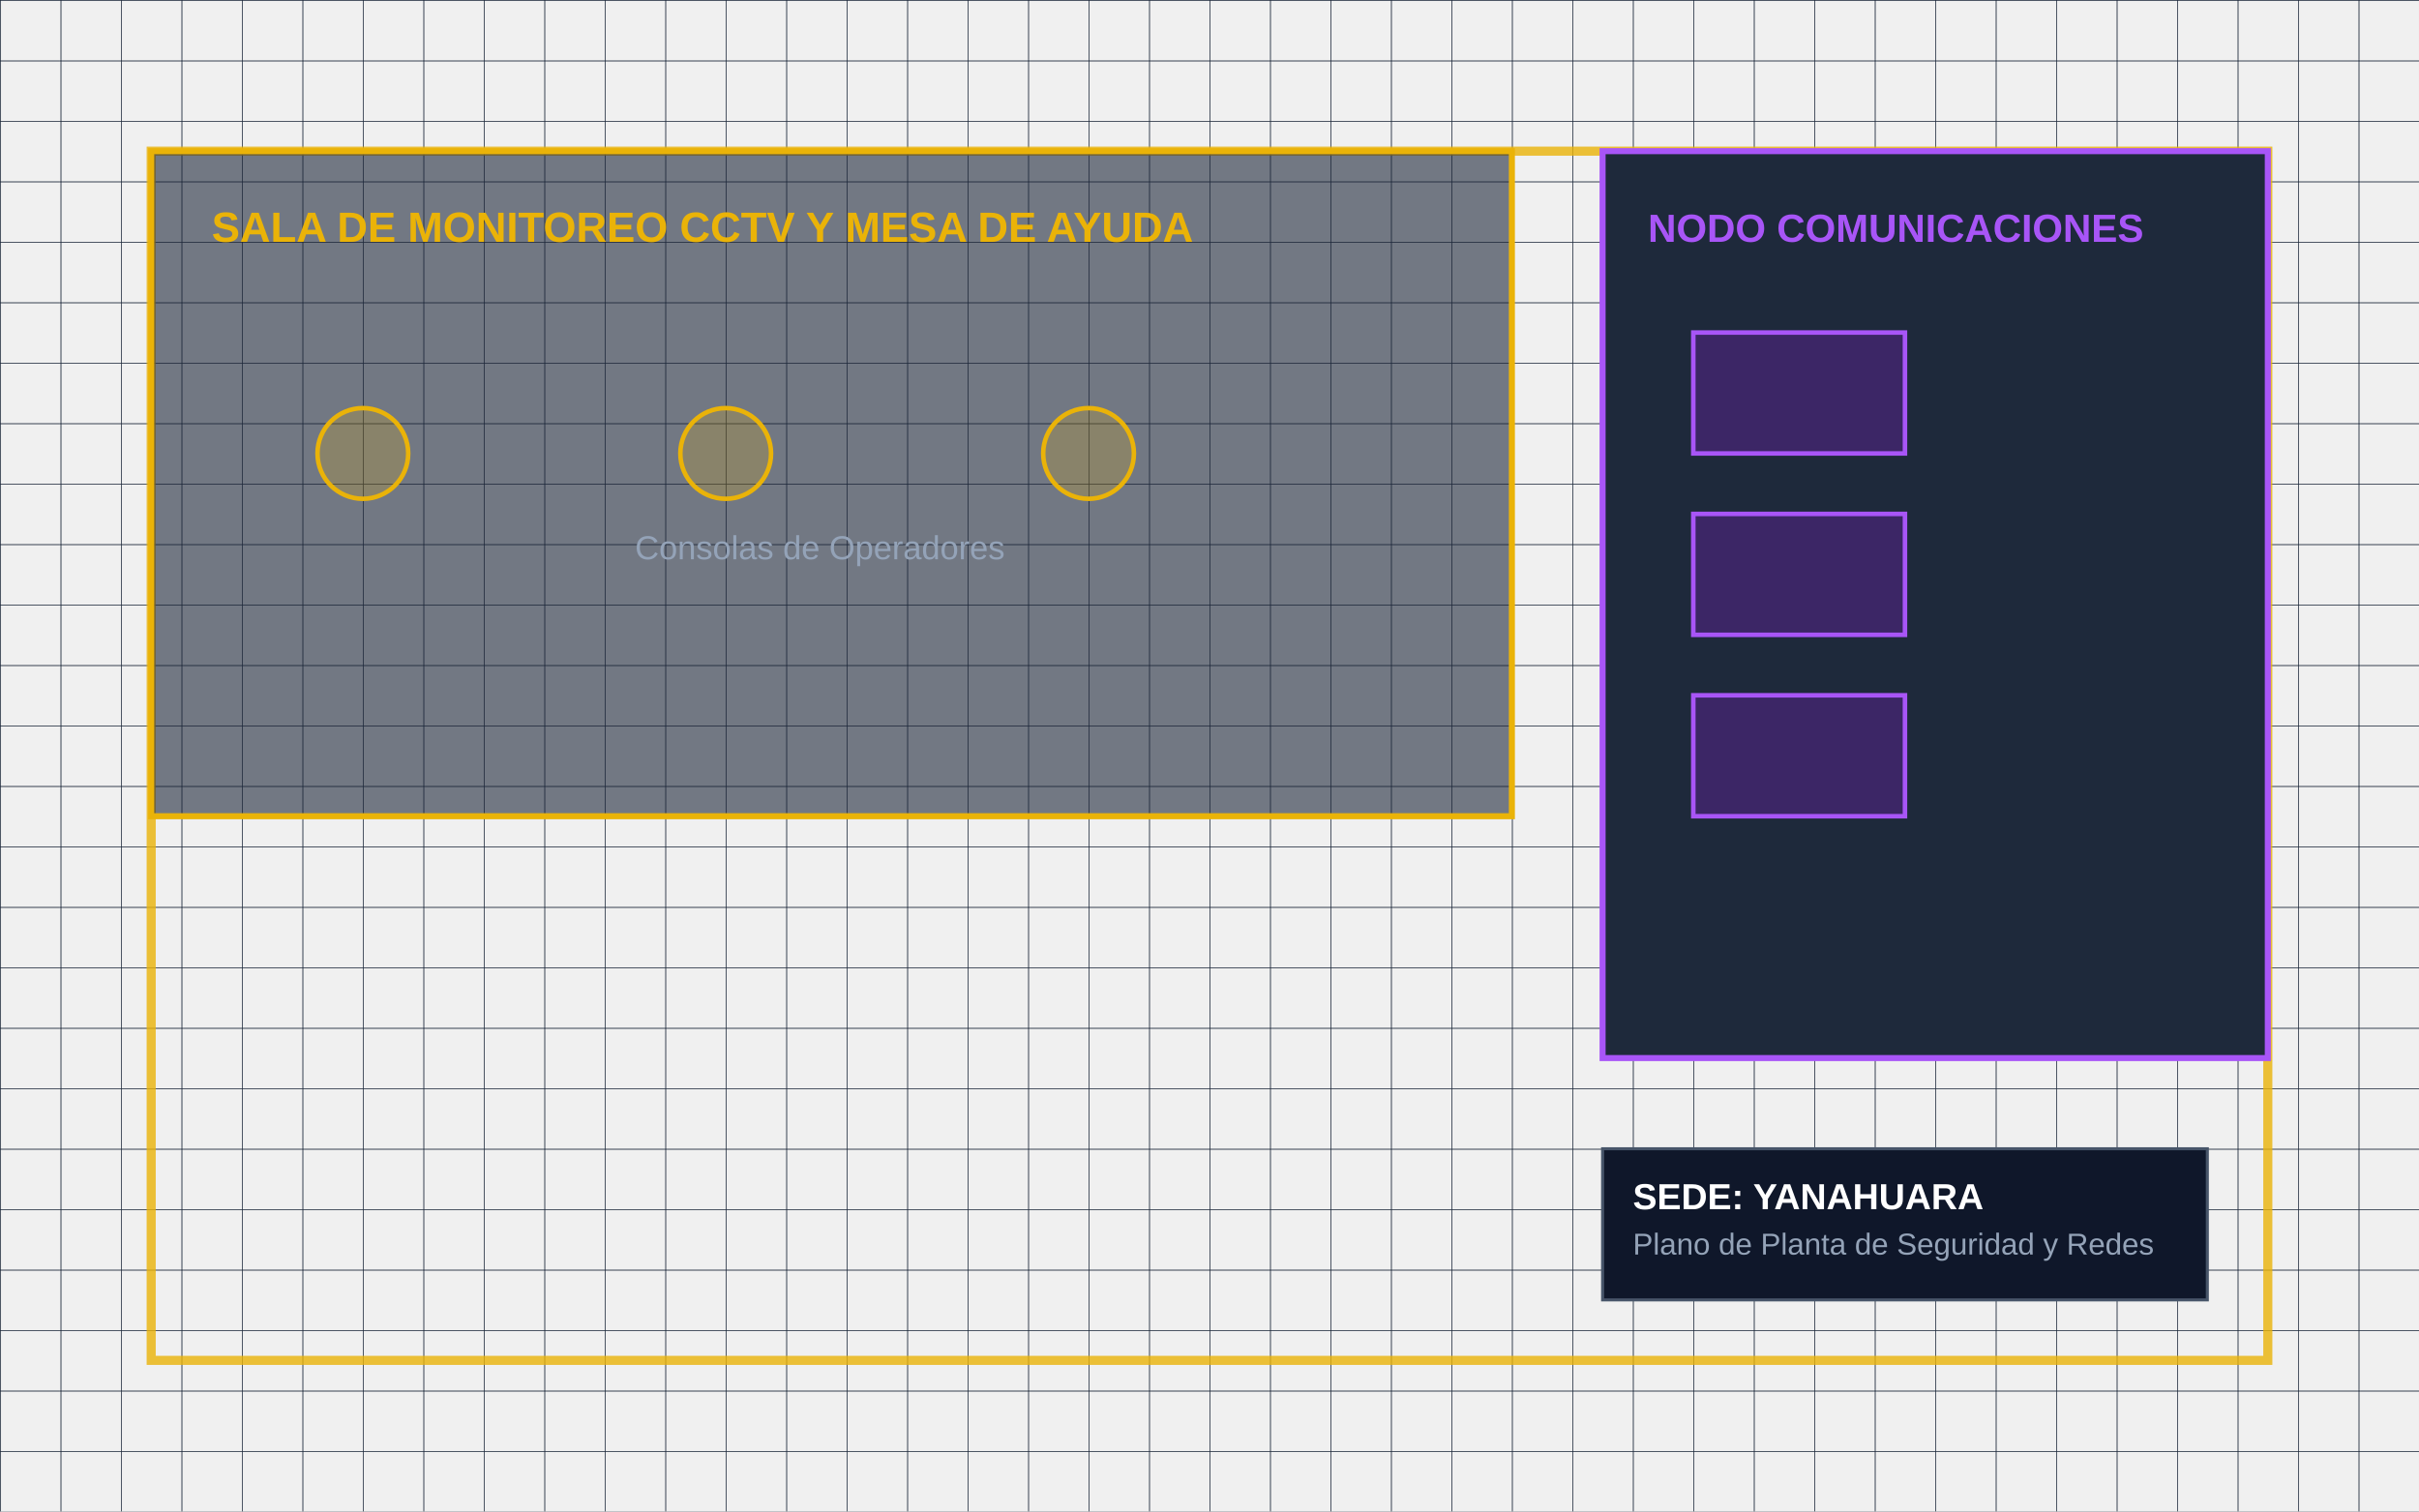
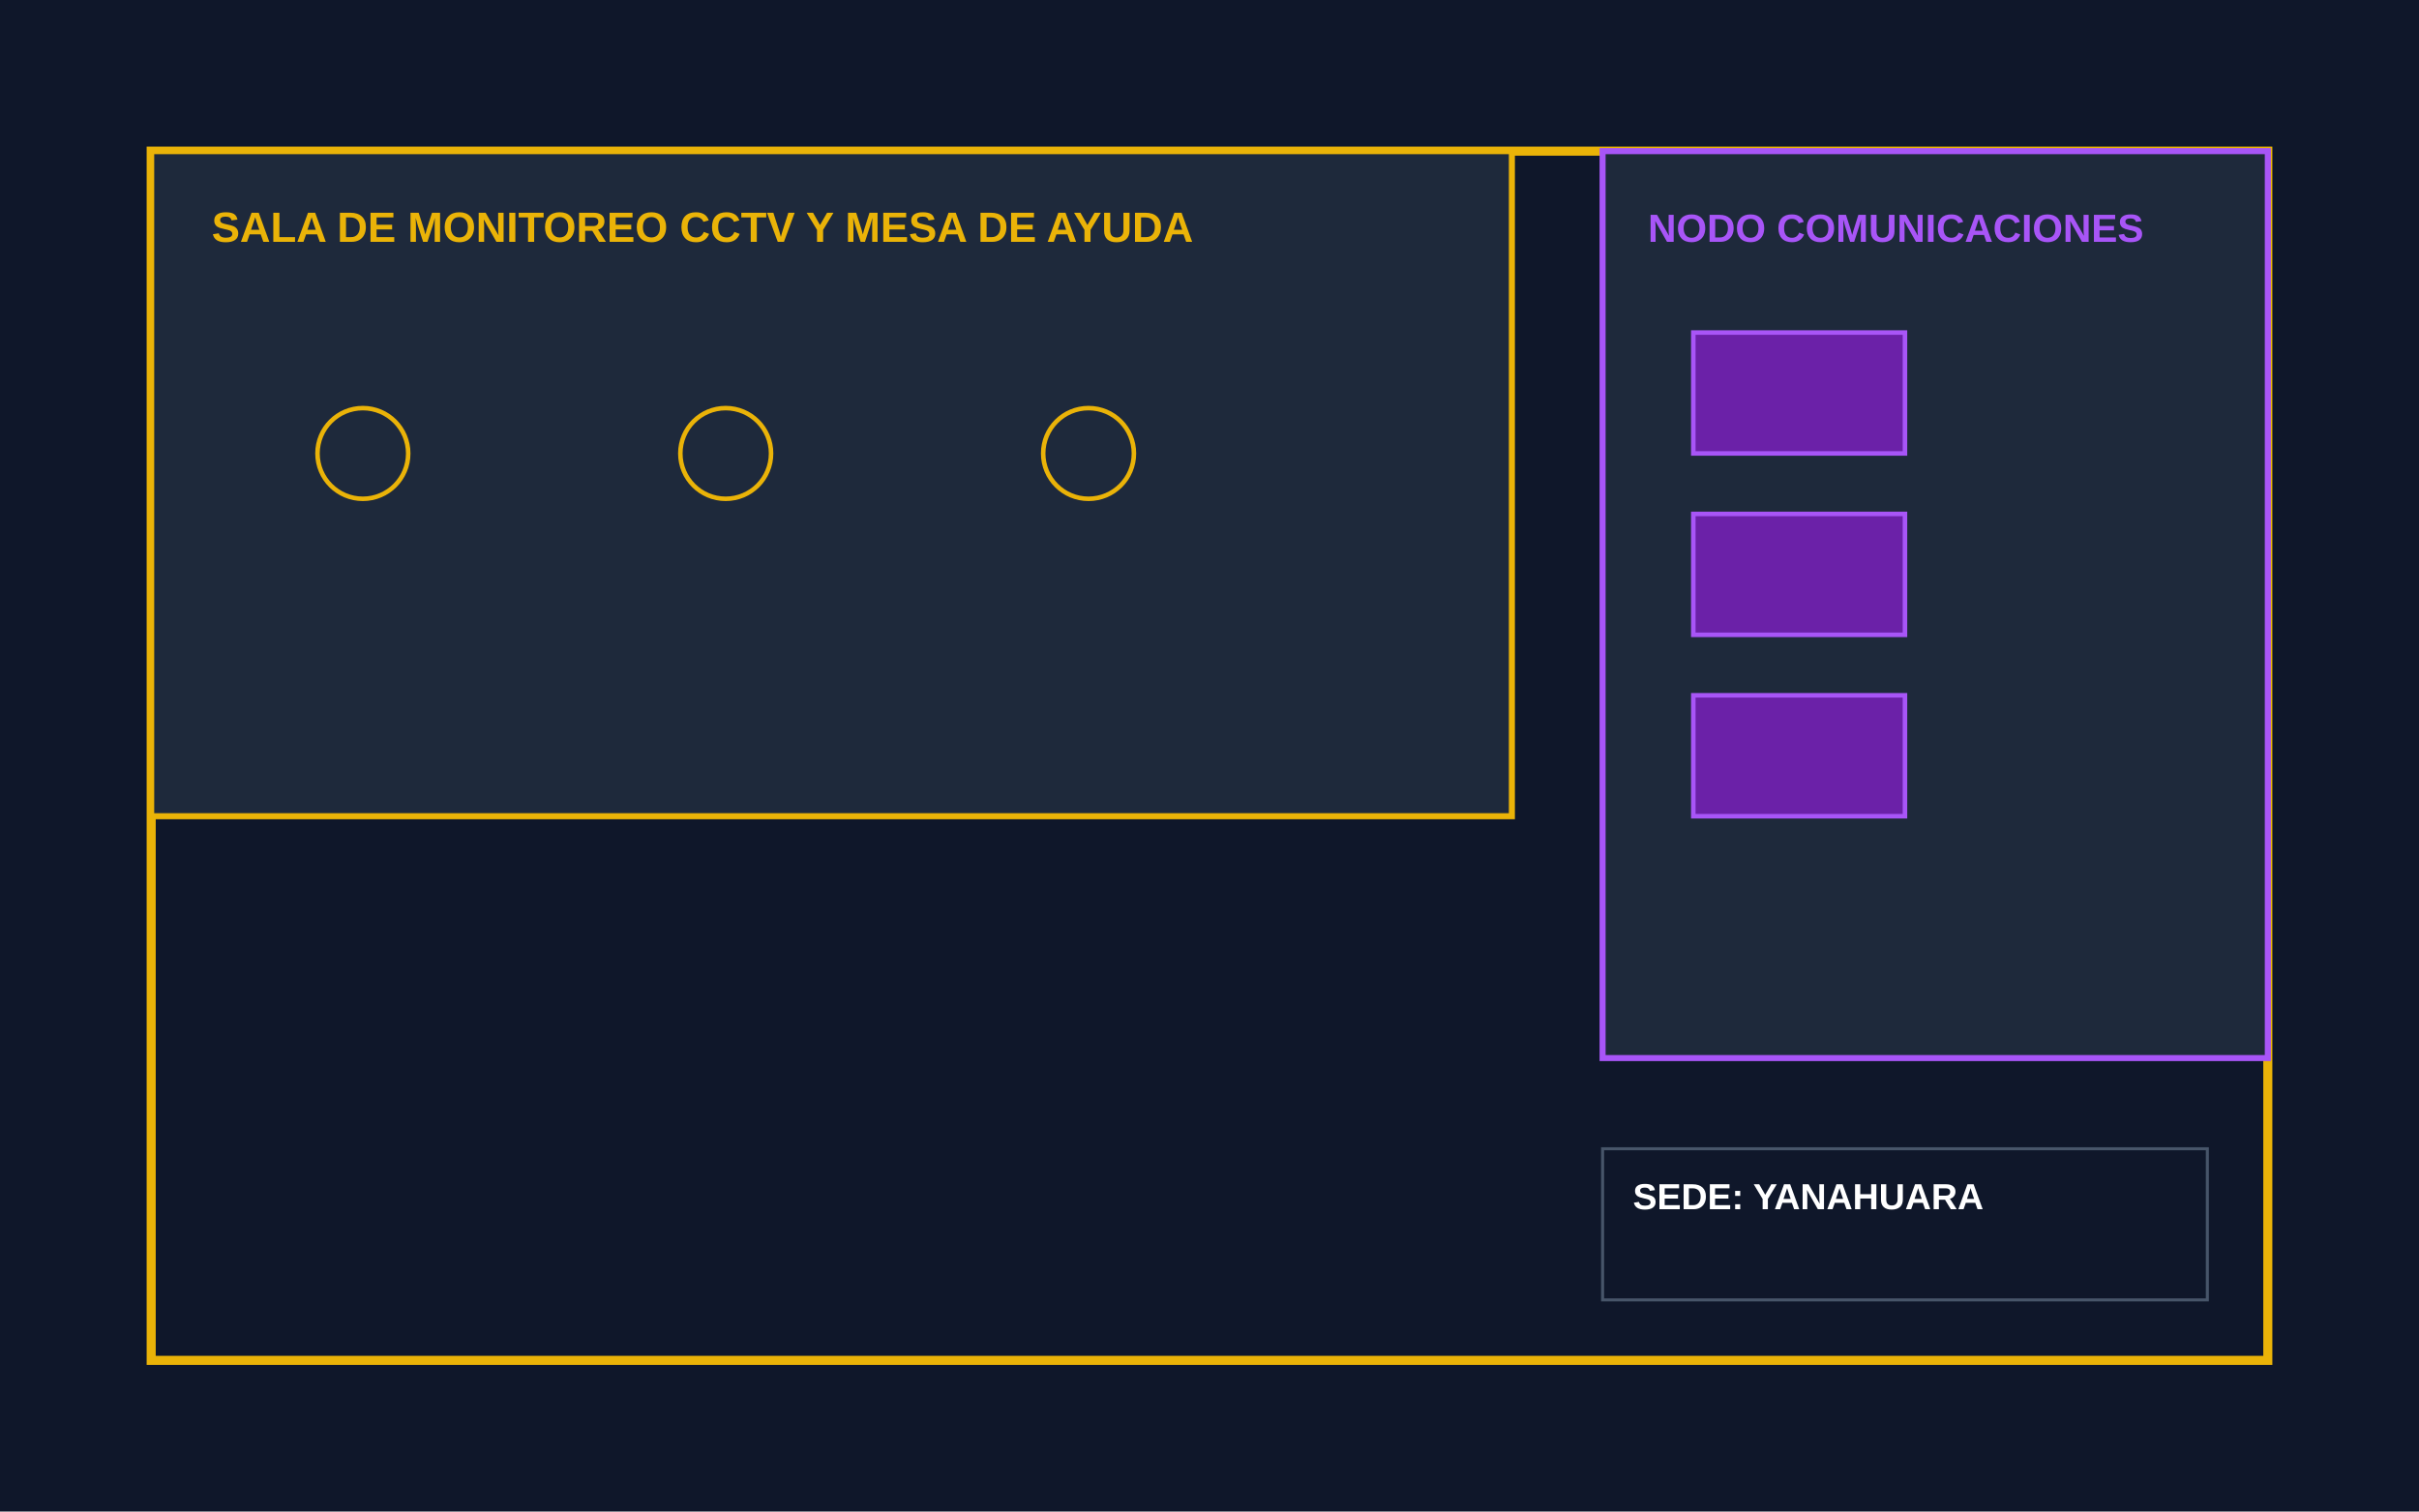
- <svg xmlns="http://www.w3.org/2000/svg" viewBox="0 0 800 500" width="100%" height="100%" style="background-color: #0f172a;">
-   <defs>
-     <pattern id="grid" width="20" height="20" patternUnits="userSpaceOnUse">
-       <path d="M 20 0 L 0 0 0 20" fill="none" stroke="#1e293b" stroke-width="0.5" />
-     </pattern>
-   </defs>
-   <rect width="100%" height="100%" fill="url(#grid)" />
-   <rect x="50" y="50" width="700" height="400" fill="none" stroke="#eab308" stroke-width="3" opacity="0.8" />
-   <rect x="50" y="50" width="450" height="220" fill="#1e293b" fill-opacity="0.6" stroke="#eab308" stroke-width="2" />
-   <text x="70" y="80" fill="#eab308" font-family="Arial, sans-serif" font-size="14" font-weight="bold">SALA DE MONITOREO CCTV Y MESA DE AYUDA</text>
-   <circle cx="120" cy="150" r="15" fill="#eab308" fill-opacity="0.2" stroke="#eab308" stroke-width="1.5" />
-   <circle cx="240" cy="150" r="15" fill="#eab308" fill-opacity="0.2" stroke="#eab308" stroke-width="1.5" />
-   <circle cx="360" cy="150" r="15" fill="#eab308" fill-opacity="0.2" stroke="#eab308" stroke-width="1.5" />
-   <text x="210" y="185" fill="#94a3b8" font-family="Arial, sans-serif" font-size="11">Consolas de Operadores</text>
+ <svg xmlns="http://www.w3.org/2000/svg" viewBox="0 0 800 500" width="100%" height="100%">
+   <rect width="100%" height="100%" fill="#0f172a" />
+   <rect x="50" y="50" width="700" height="400" fill="none" stroke="#eab308" stroke-width="3" />
+   <rect x="50" y="50" width="450" height="220" fill="#1e293b" stroke="#eab308" stroke-width="2" />
+   <text x="70" y="80" fill="#eab308" font-family="Arial" font-size="14" font-weight="bold">SALA DE MONITOREO CCTV Y MESA DE AYUDA</text>
+   <circle cx="120" cy="150" r="15" fill="none" stroke="#eab308" stroke-width="1.5" />
+   <circle cx="240" cy="150" r="15" fill="none" stroke="#eab308" stroke-width="1.5" />
+   <circle cx="360" cy="150" r="15" fill="none" stroke="#eab308" stroke-width="1.5" />
  <rect x="530" y="50" width="220" height="300" fill="#1e293b" stroke="#a855f7" stroke-width="2" />
-   <text x="545" y="80" fill="#a855f7" font-family="Arial, sans-serif" font-size="13" font-weight="bold">NODO COMUNICACIONES</text>
-   <g id="RacksYanahuara" stroke="#a855f7" stroke-width="1.5" fill="#6b21a8" fill-opacity="0.4">
+   <text x="545" y="80" fill="#a855f7" font-family="Arial" font-size="13" font-weight="bold">NODO COMUNICACIONES</text>
+   <g stroke="#a855f7" stroke-width="1.5" fill="#6b21a8">
    <rect x="560" y="110" width="70" height="40" />
    <rect x="560" y="170" width="70" height="40" />
    <rect x="560" y="230" width="70" height="40" />
  </g>
  <rect x="530" y="380" width="200" height="50" fill="#0f172a" stroke="#475569" stroke-width="1" />
-   <text x="540" y="400" fill="#ffffff" font-family="Arial, sans-serif" font-size="12" font-weight="bold">SEDE: YANAHUARA</text>
-   <text x="540" y="415" fill="#94a3b8" font-family="Arial, sans-serif" font-size="10">Plano de Planta de Seguridad y Redes</text>
+   <text x="540" y="400" fill="#ffffff" font-family="Arial" font-size="12" font-weight="bold">SEDE: YANAHUARA</text>
</svg>
